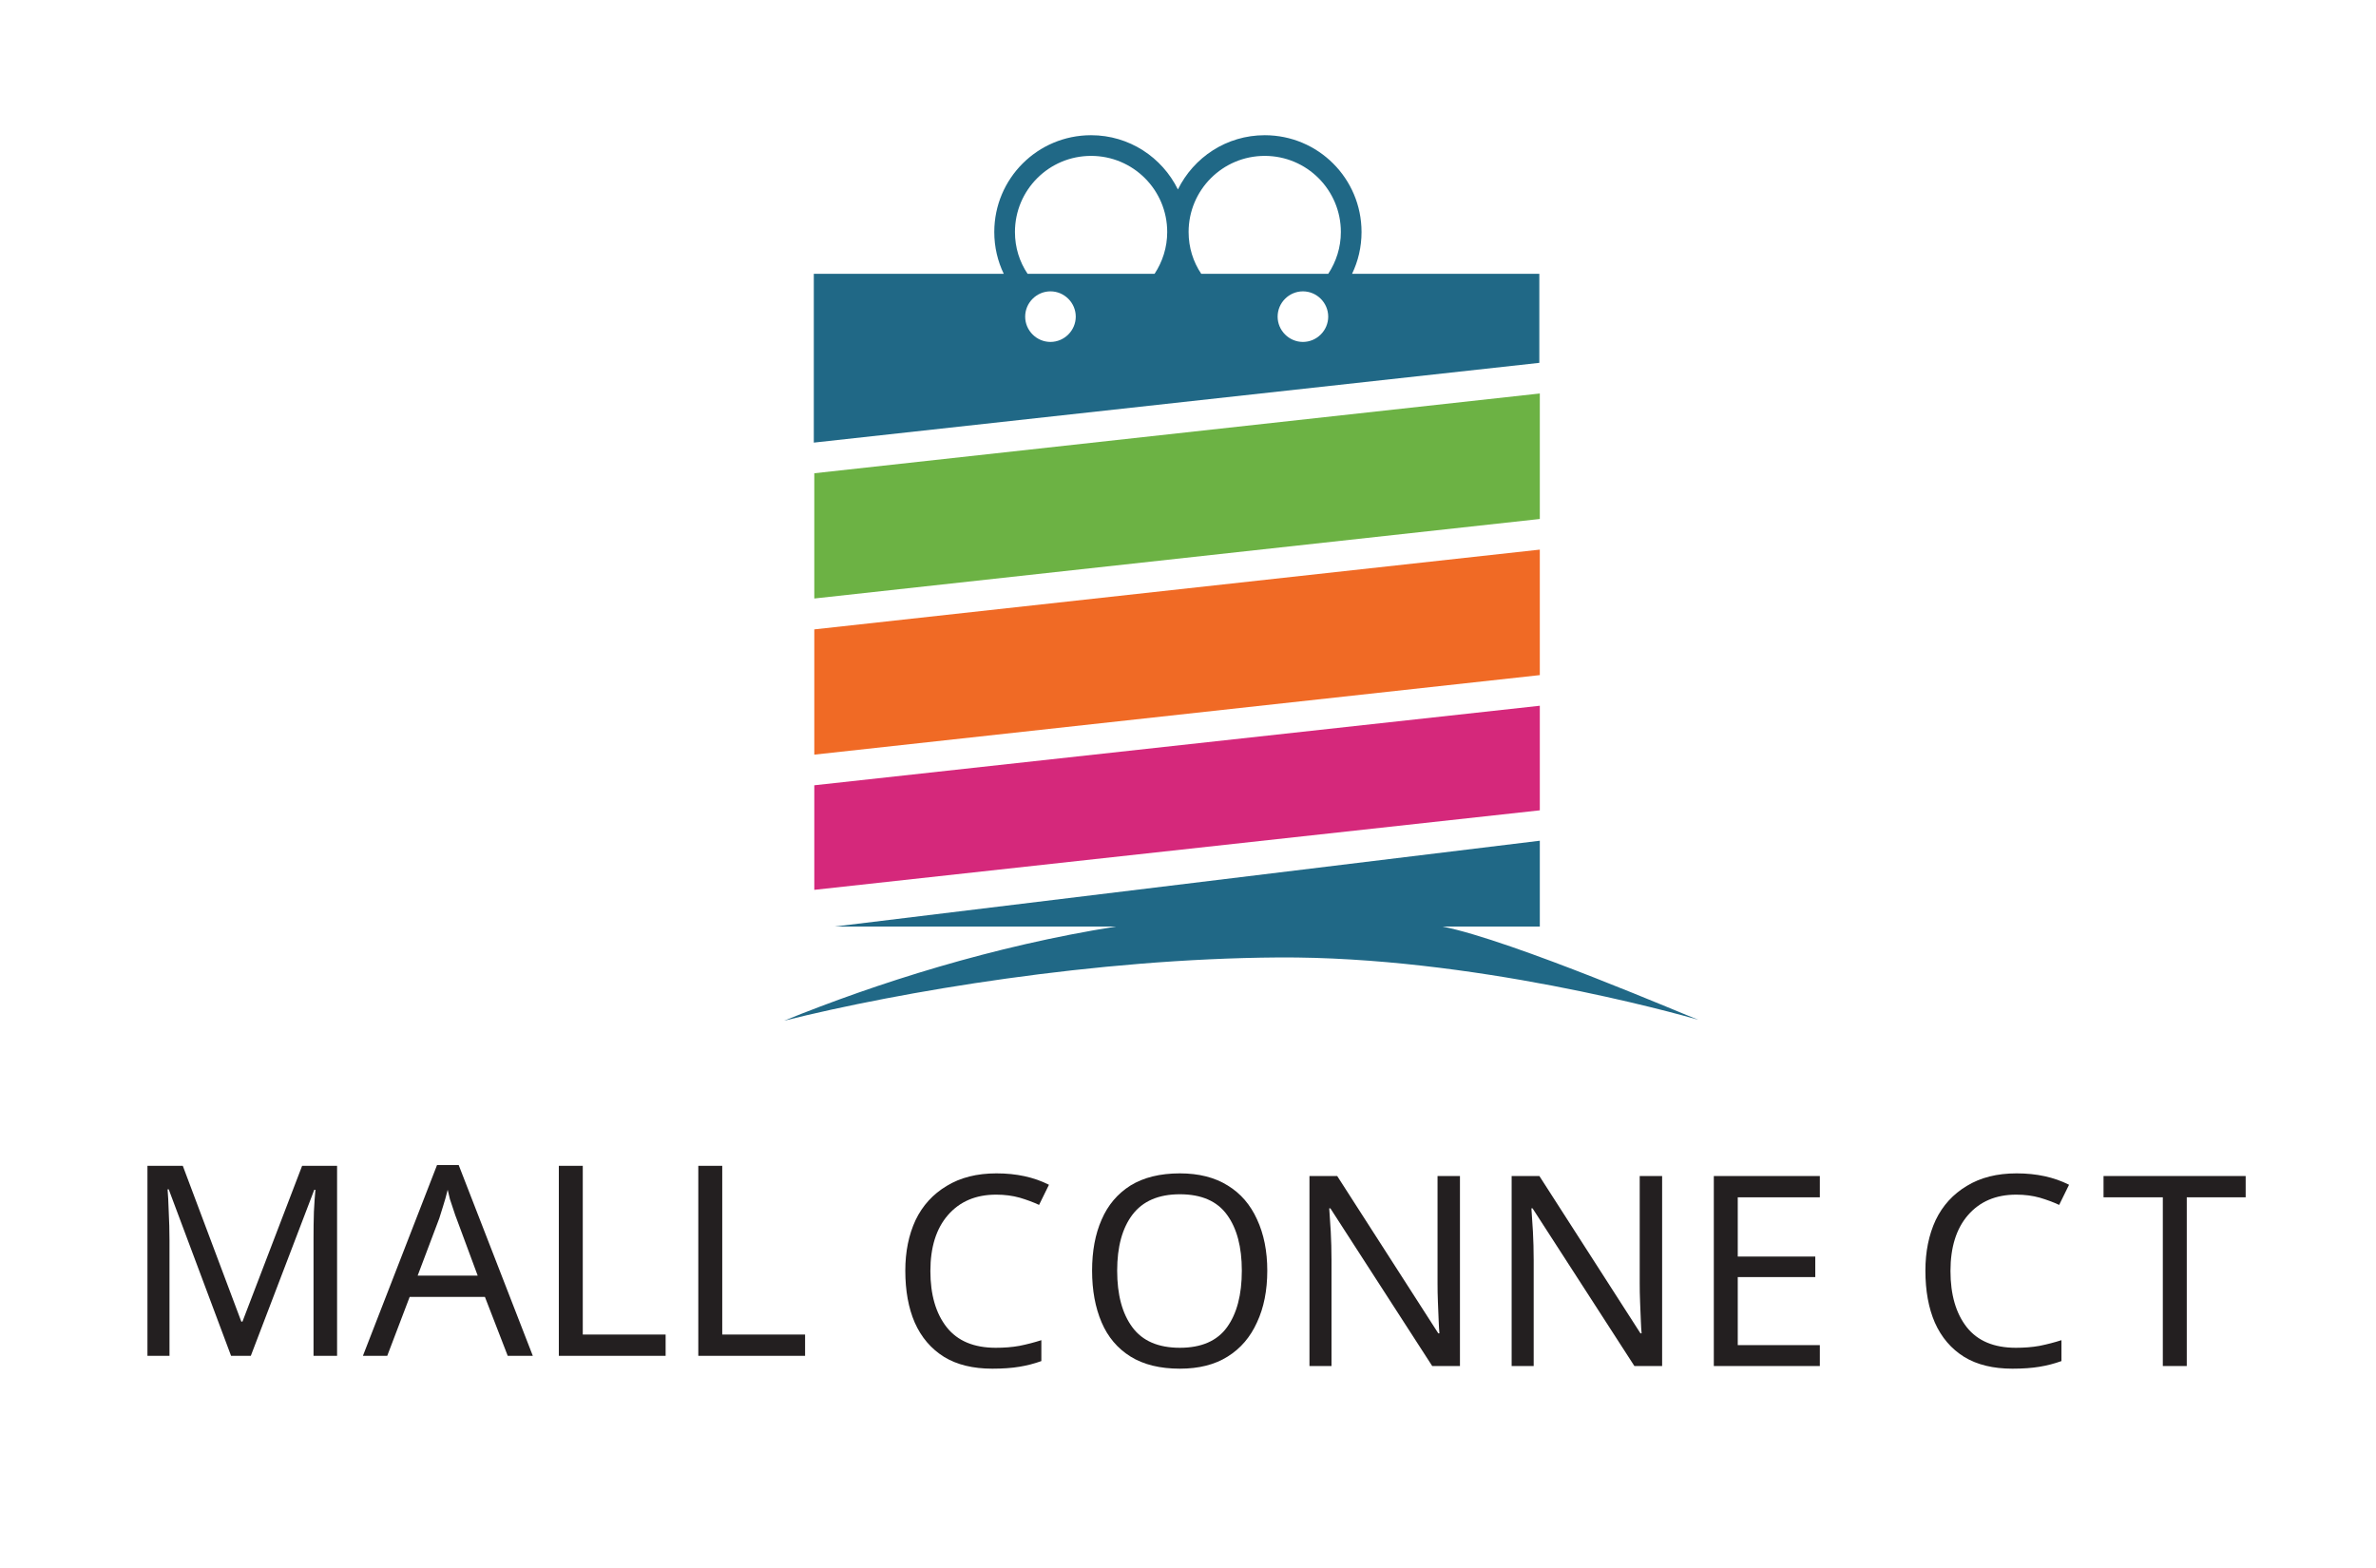
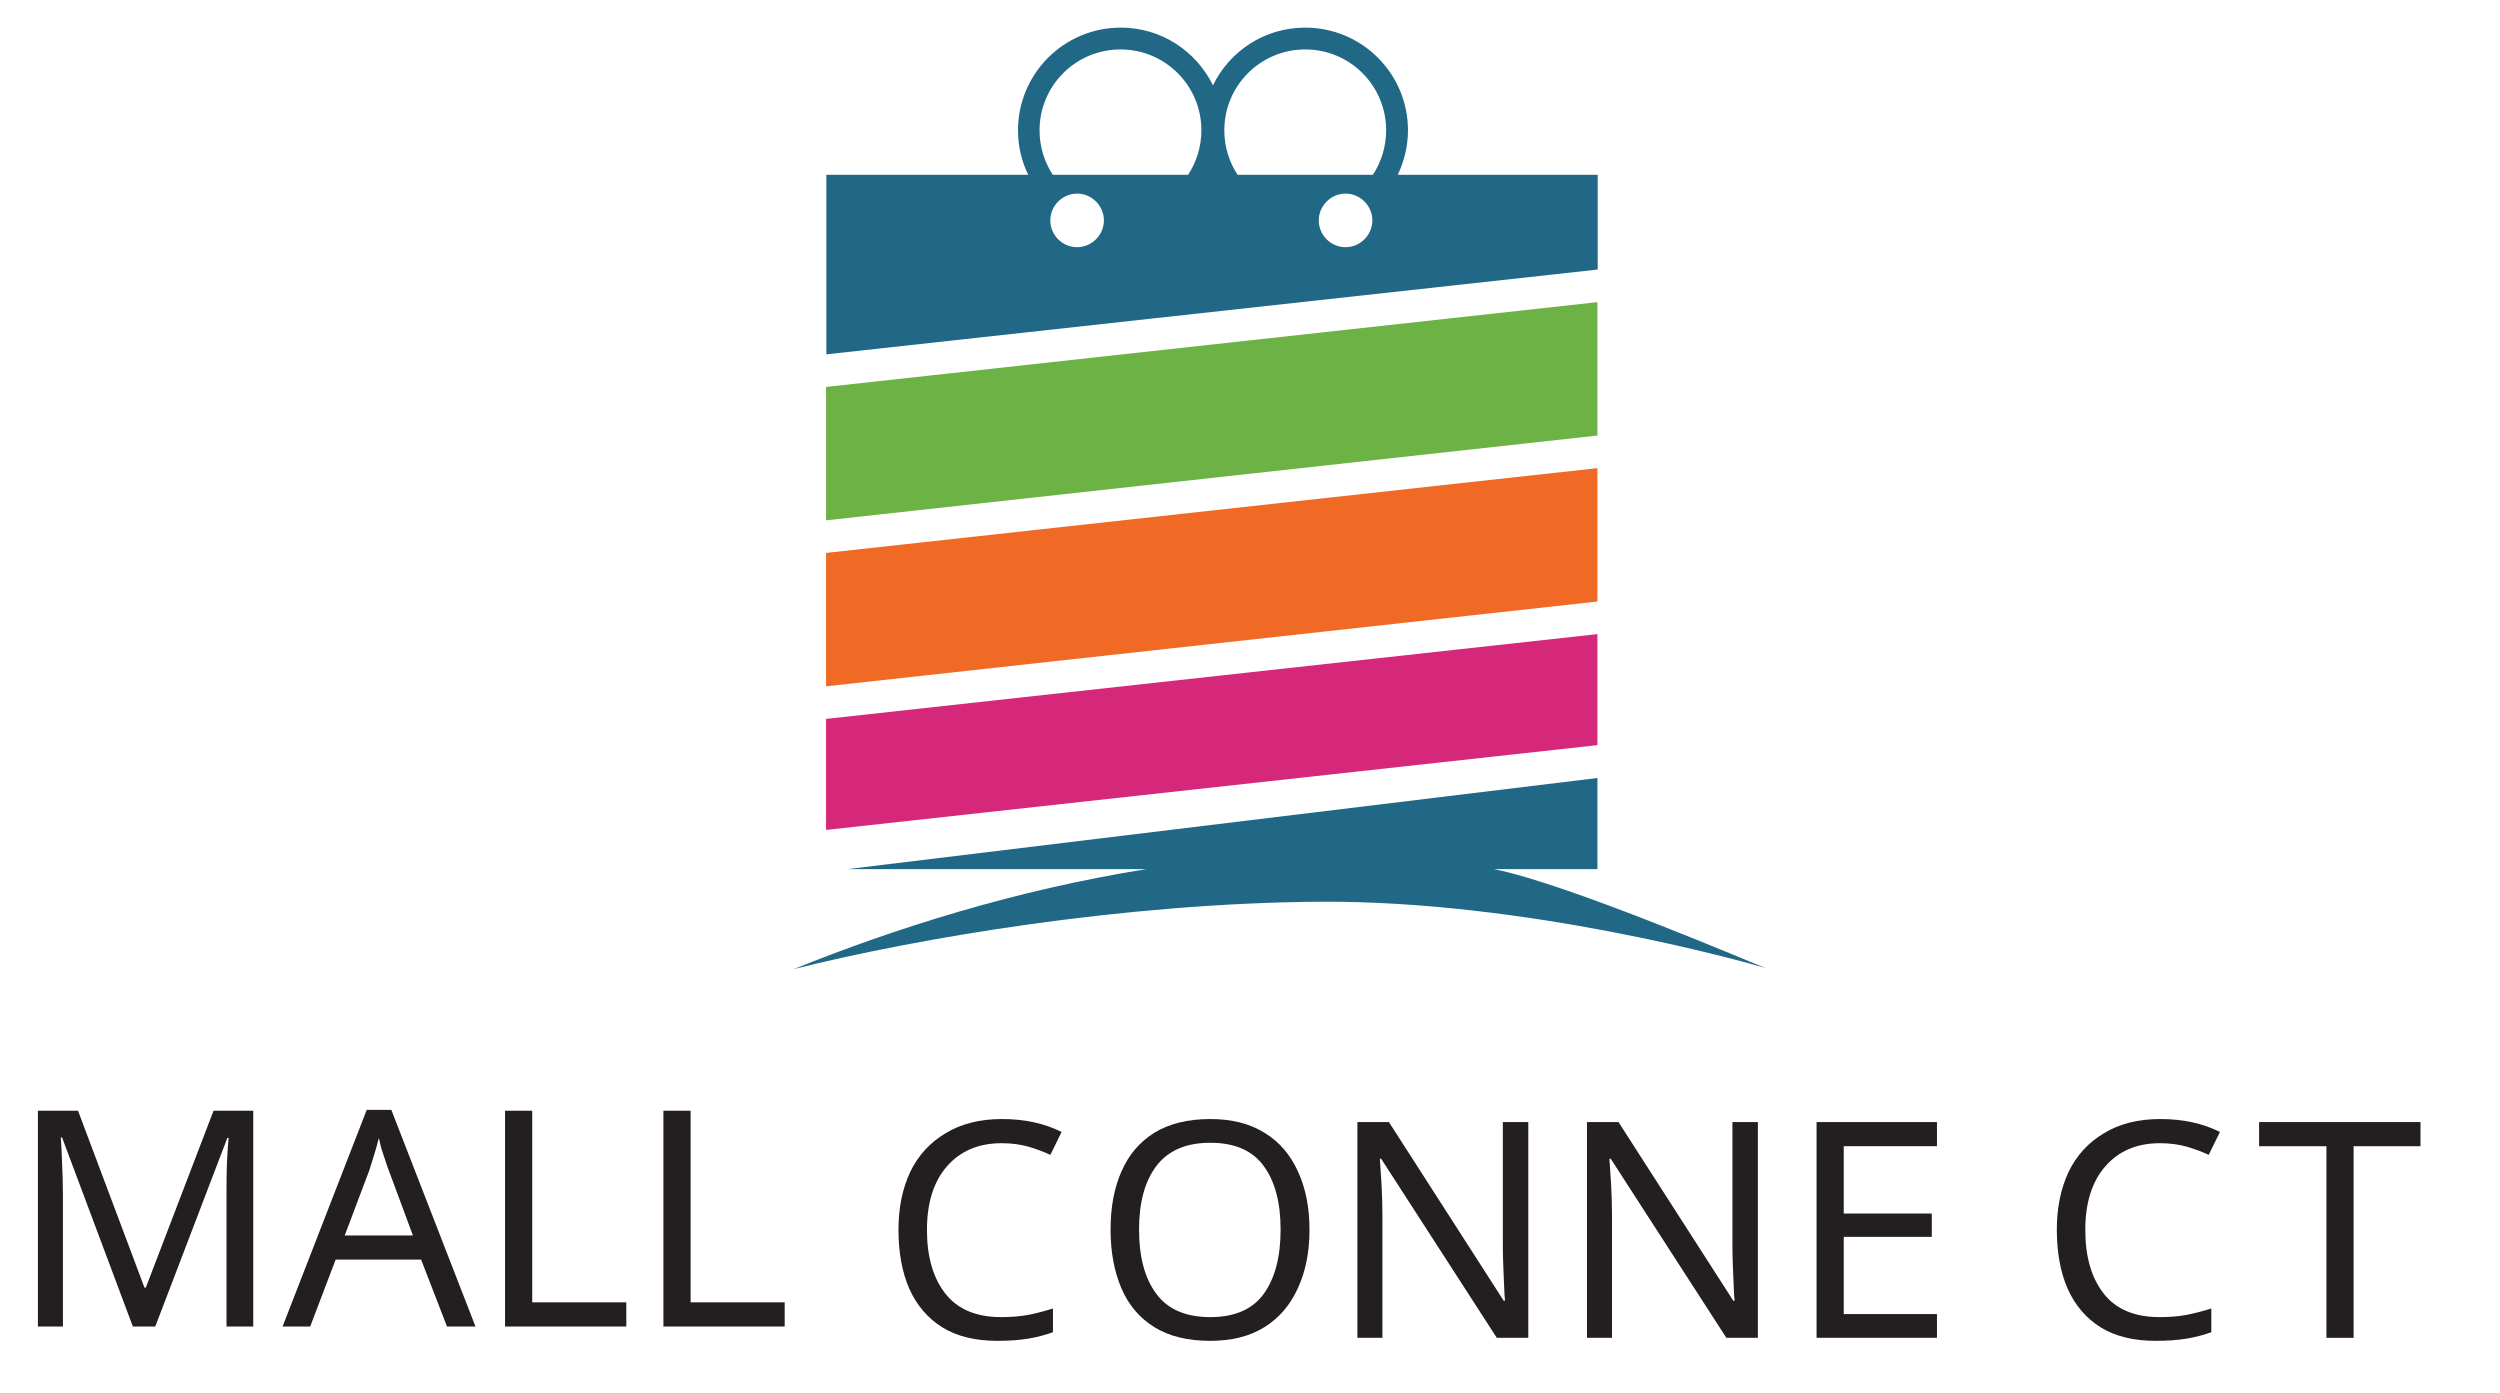
- <svg xmlns="http://www.w3.org/2000/svg" id="Layer_1" data-name="Layer 1" viewBox="0 0 97.69 64.47">
+ <svg xmlns="http://www.w3.org/2000/svg" id="Layer_1" data-name="Layer 1" viewBox="0 0 90.52 50.41">
  <defs>
    <style>
      .cls-1 {
        fill: none;
      }

      .cls-2 {
        font-family: Montserrat-Regular, Montserrat;
      }

      .cls-2, .cls-3 {
        fill: #231f20;
        font-size: 10.94px;
      }

      .cls-4 {
        fill: #f06a25;
      }

      .cls-5 {
        fill: #d5287b;
      }

      .cls-6 {
        fill: #206886;
      }

      .cls-7 {
        fill: #6cb244;
      }

      .cls-8 {
        letter-spacing: 0em;
      }

      .cls-9 {
        letter-spacing: -.03em;
      }

      .cls-3 {
        font-family: Montserrat-ExtraBold, Montserrat;
      }
    </style>
  </defs>
  <g>
-     <polygon class="cls-7" points="63.31 16.18 33.48 19.46 33.48 24.61 63.31 21.34 63.31 16.18" />
-     <polygon class="cls-4" points="33.48 25.88 33.48 31.03 63.31 27.76 63.31 22.6 33.48 25.88" />
-     <polygon class="cls-5" points="33.48 36.59 63.31 33.32 63.31 29.02 33.48 32.29 33.48 36.59" />
-     <path class="cls-1" d="M44.87,6.41c-1.73,0-3.13,1.4-3.13,3.13,0,.63,.19,1.22,.52,1.72h5.22c.33-.49,.52-1.08,.52-1.72,0-1.73-1.4-3.13-3.13-3.13Z" />
-     <path class="cls-1" d="M52.01,6.41c-1.73,0-3.13,1.4-3.13,3.13,0,.63,.19,1.22,.52,1.72h5.22c.33-.49,.52-1.08,.52-1.72,0-1.73-1.4-3.13-3.13-3.13Z" />
-     <path class="cls-6" d="M55.59,11.26c.25-.52,.39-1.1,.39-1.72,0-2.2-1.78-3.98-3.98-3.98-1.57,0-2.92,.91-3.57,2.23-.65-1.32-2-2.23-3.57-2.23-2.2,0-3.98,1.78-3.98,3.98,0,.62,.14,1.2,.39,1.72h-7.81v6.94l29.83-3.28v-3.66h-7.72Zm-12.4,2.8c-.57,0-1.04-.47-1.04-1.04s.47-1.04,1.04-1.04,1.04,.47,1.04,1.04-.47,1.04-1.04,1.04Zm4.28-2.8h-5.22c-.33-.49-.52-1.08-.52-1.72,0-1.73,1.4-3.13,3.13-3.13s3.13,1.4,3.13,3.13c0,.63-.19,1.22-.52,1.72Zm6.1,2.8c-.57,0-1.04-.47-1.04-1.04s.47-1.04,1.04-1.04,1.04,.47,1.04,1.04-.47,1.04-1.04,1.04Zm1.04-2.8h-5.22c-.33-.49-.52-1.08-.52-1.72,0-1.73,1.4-3.13,3.13-3.13s3.13,1.4,3.13,3.13c0,.63-.19,1.22-.52,1.72Z" />
+     <polygon class="cls-7" points="57.84 10.94 29.91 14.01 29.91 18.84 57.84 15.77 57.84 10.94" />
+     <polygon class="cls-4" points="29.91 20.02 29.91 24.85 57.84 21.78 57.84 16.95 29.91 20.02" />
+     <polygon class="cls-5" points="29.91 30.05 57.84 26.98 57.84 22.96 29.91 26.03 29.91 30.05" />
+     <path class="cls-1" d="M40.57,1.8c-1.62,0-2.93,1.31-2.93,2.93,0,.59,.18,1.15,.48,1.61h4.89c.3-.46,.48-1.01,.48-1.61,0-1.62-1.31-2.93-2.93-2.93Z" />
+     <path class="cls-1" d="M47.26,1.8c-1.62,0-2.93,1.31-2.93,2.93,0,.59,.18,1.15,.48,1.61h4.89c.3-.46,.48-1.01,.48-1.61,0-1.62-1.31-2.93-2.93-2.93Z" />
+     <path class="cls-6" d="M50.61,6.33c.23-.49,.37-1.03,.37-1.61,0-2.06-1.67-3.72-3.72-3.72-1.47,0-2.74,.85-3.34,2.09-.61-1.24-1.87-2.09-3.34-2.09-2.06,0-3.72,1.67-3.72,3.72,0,.58,.13,1.12,.37,1.61h-7.31v6.5l27.93-3.07v-3.43h-7.22Zm-11.61,2.62c-.54,0-.97-.44-.97-.97s.44-.97,.97-.97,.97,.44,.97,.97-.44,.97-.97,.97Zm4.01-2.62h-4.89c-.3-.46-.48-1.01-.48-1.61,0-1.62,1.31-2.93,2.93-2.93s2.93,1.31,2.93,2.93c0,.59-.18,1.15-.48,1.61Zm5.71,2.62c-.54,0-.97-.44-.97-.97s.44-.97,.97-.97,.97,.44,.97,.97-.44,.97-.97,.97Zm.98-2.62h-4.89c-.3-.46-.48-1.01-.48-1.61,0-1.62,1.31-2.93,2.93-2.93s2.93,1.31,2.93,2.93c0,.59-.18,1.15-.48,1.61Z" />
    <g>
-       <path class="cls-6" d="M59.3,38.1h4.01v-3.53l-29,3.53h11.57c-5.05,.8-9.82,2.32-13.64,3.87,4.8-1.2,12.79-2.55,20.32-2.6,7.96-.05,16.31,2.29,17.26,2.56-.24-.07-7.65-3.27-10.51-3.83Z" />
-       <path class="cls-6" d="M69.81,41.93c.12,.04,.12,.03,0,0h0Z" />
+       <path class="cls-6" d="M54.09,31.47h3.75v-3.3l-27.16,3.3h10.83c-4.73,.75-9.19,2.17-12.77,3.62,4.49-1.13,11.98-2.39,19.03-2.44,7.46-.05,15.27,2.14,16.16,2.4-.23-.07-7.16-3.06-9.84-3.58Z" />
+       <path class="cls-6" d="M63.93,35.05c.11,.03,.11,.03,0,0h0Z" />
    </g>
  </g>
-   <text class="cls-2" transform="translate(5 55.75)">
+   <text class="cls-2" transform="translate(.31 48.03)">
    <tspan x="0" y="0">MALL</tspan>
  </text>
-   <text class="cls-3" transform="translate(36.55 56.17)">
+   <text class="cls-3" transform="translate(31.86 48.44)">
    <tspan class="cls-9" x="0" y="0">C</tspan>
    <tspan x="7.68" y="0">ONNE</tspan>
    <tspan class="cls-8" x="41.94" y="0">C</tspan>
    <tspan x="49.83" y="0">T</tspan>
  </text>
</svg>
